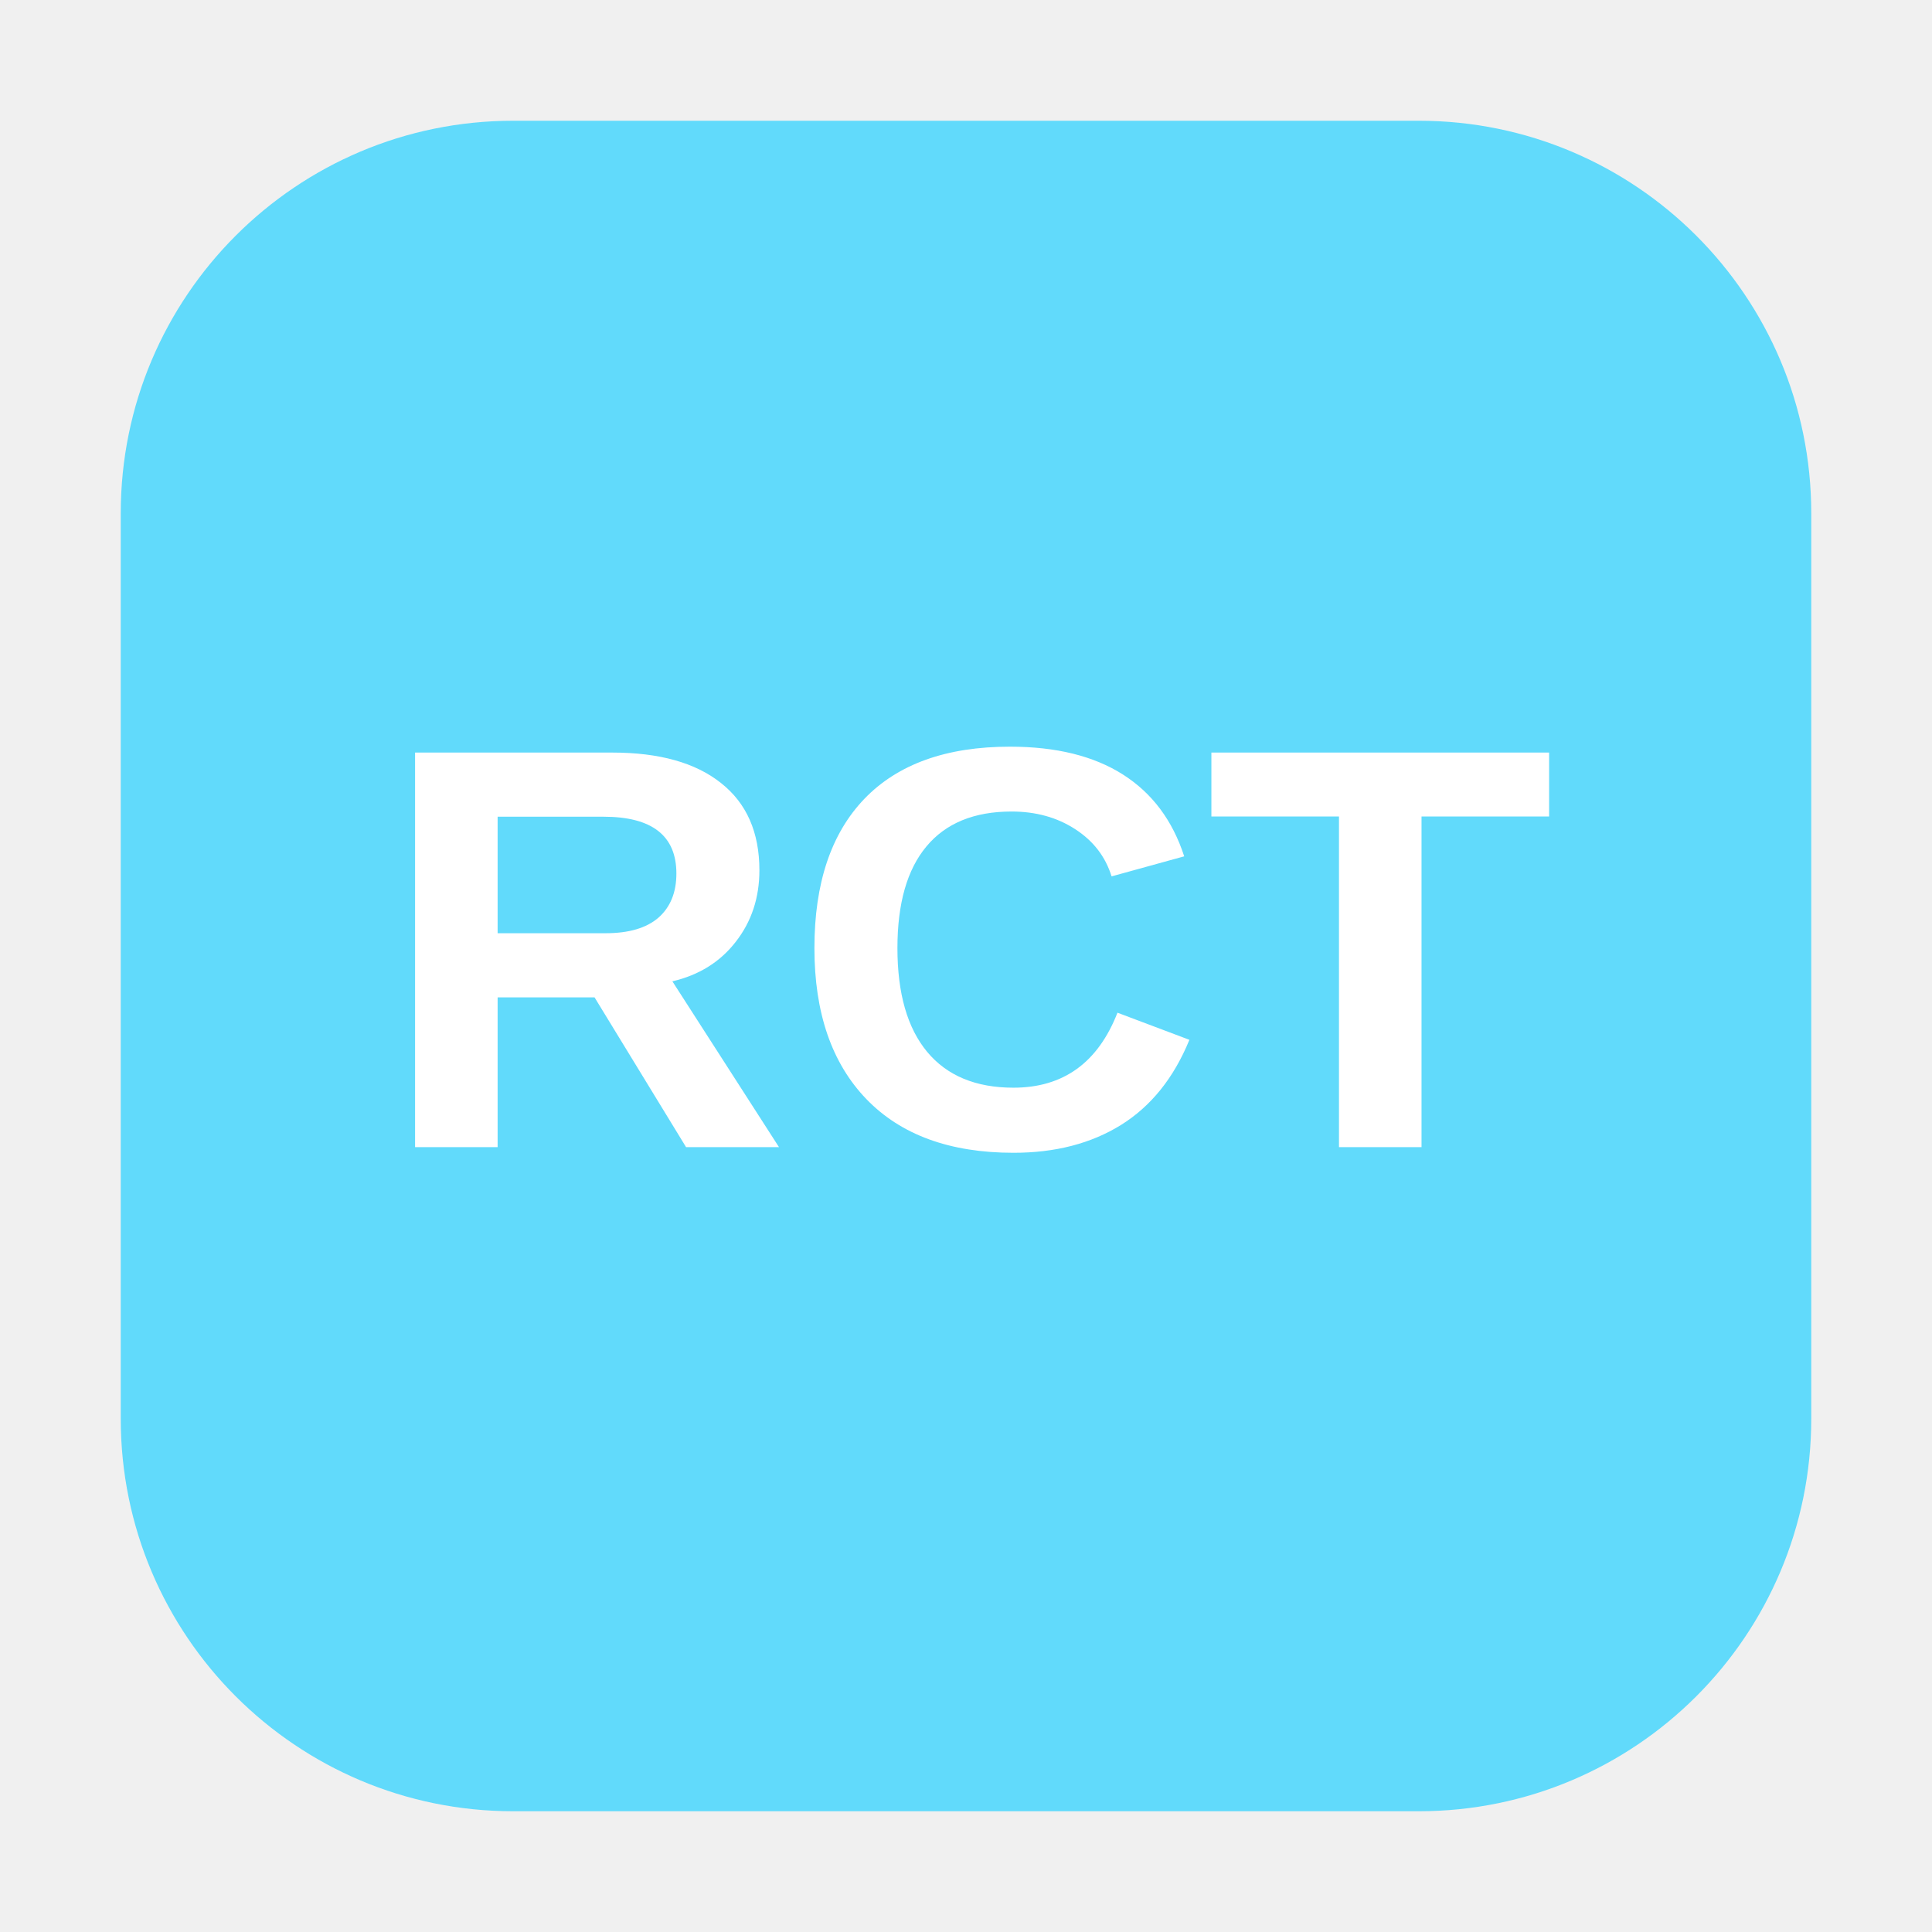
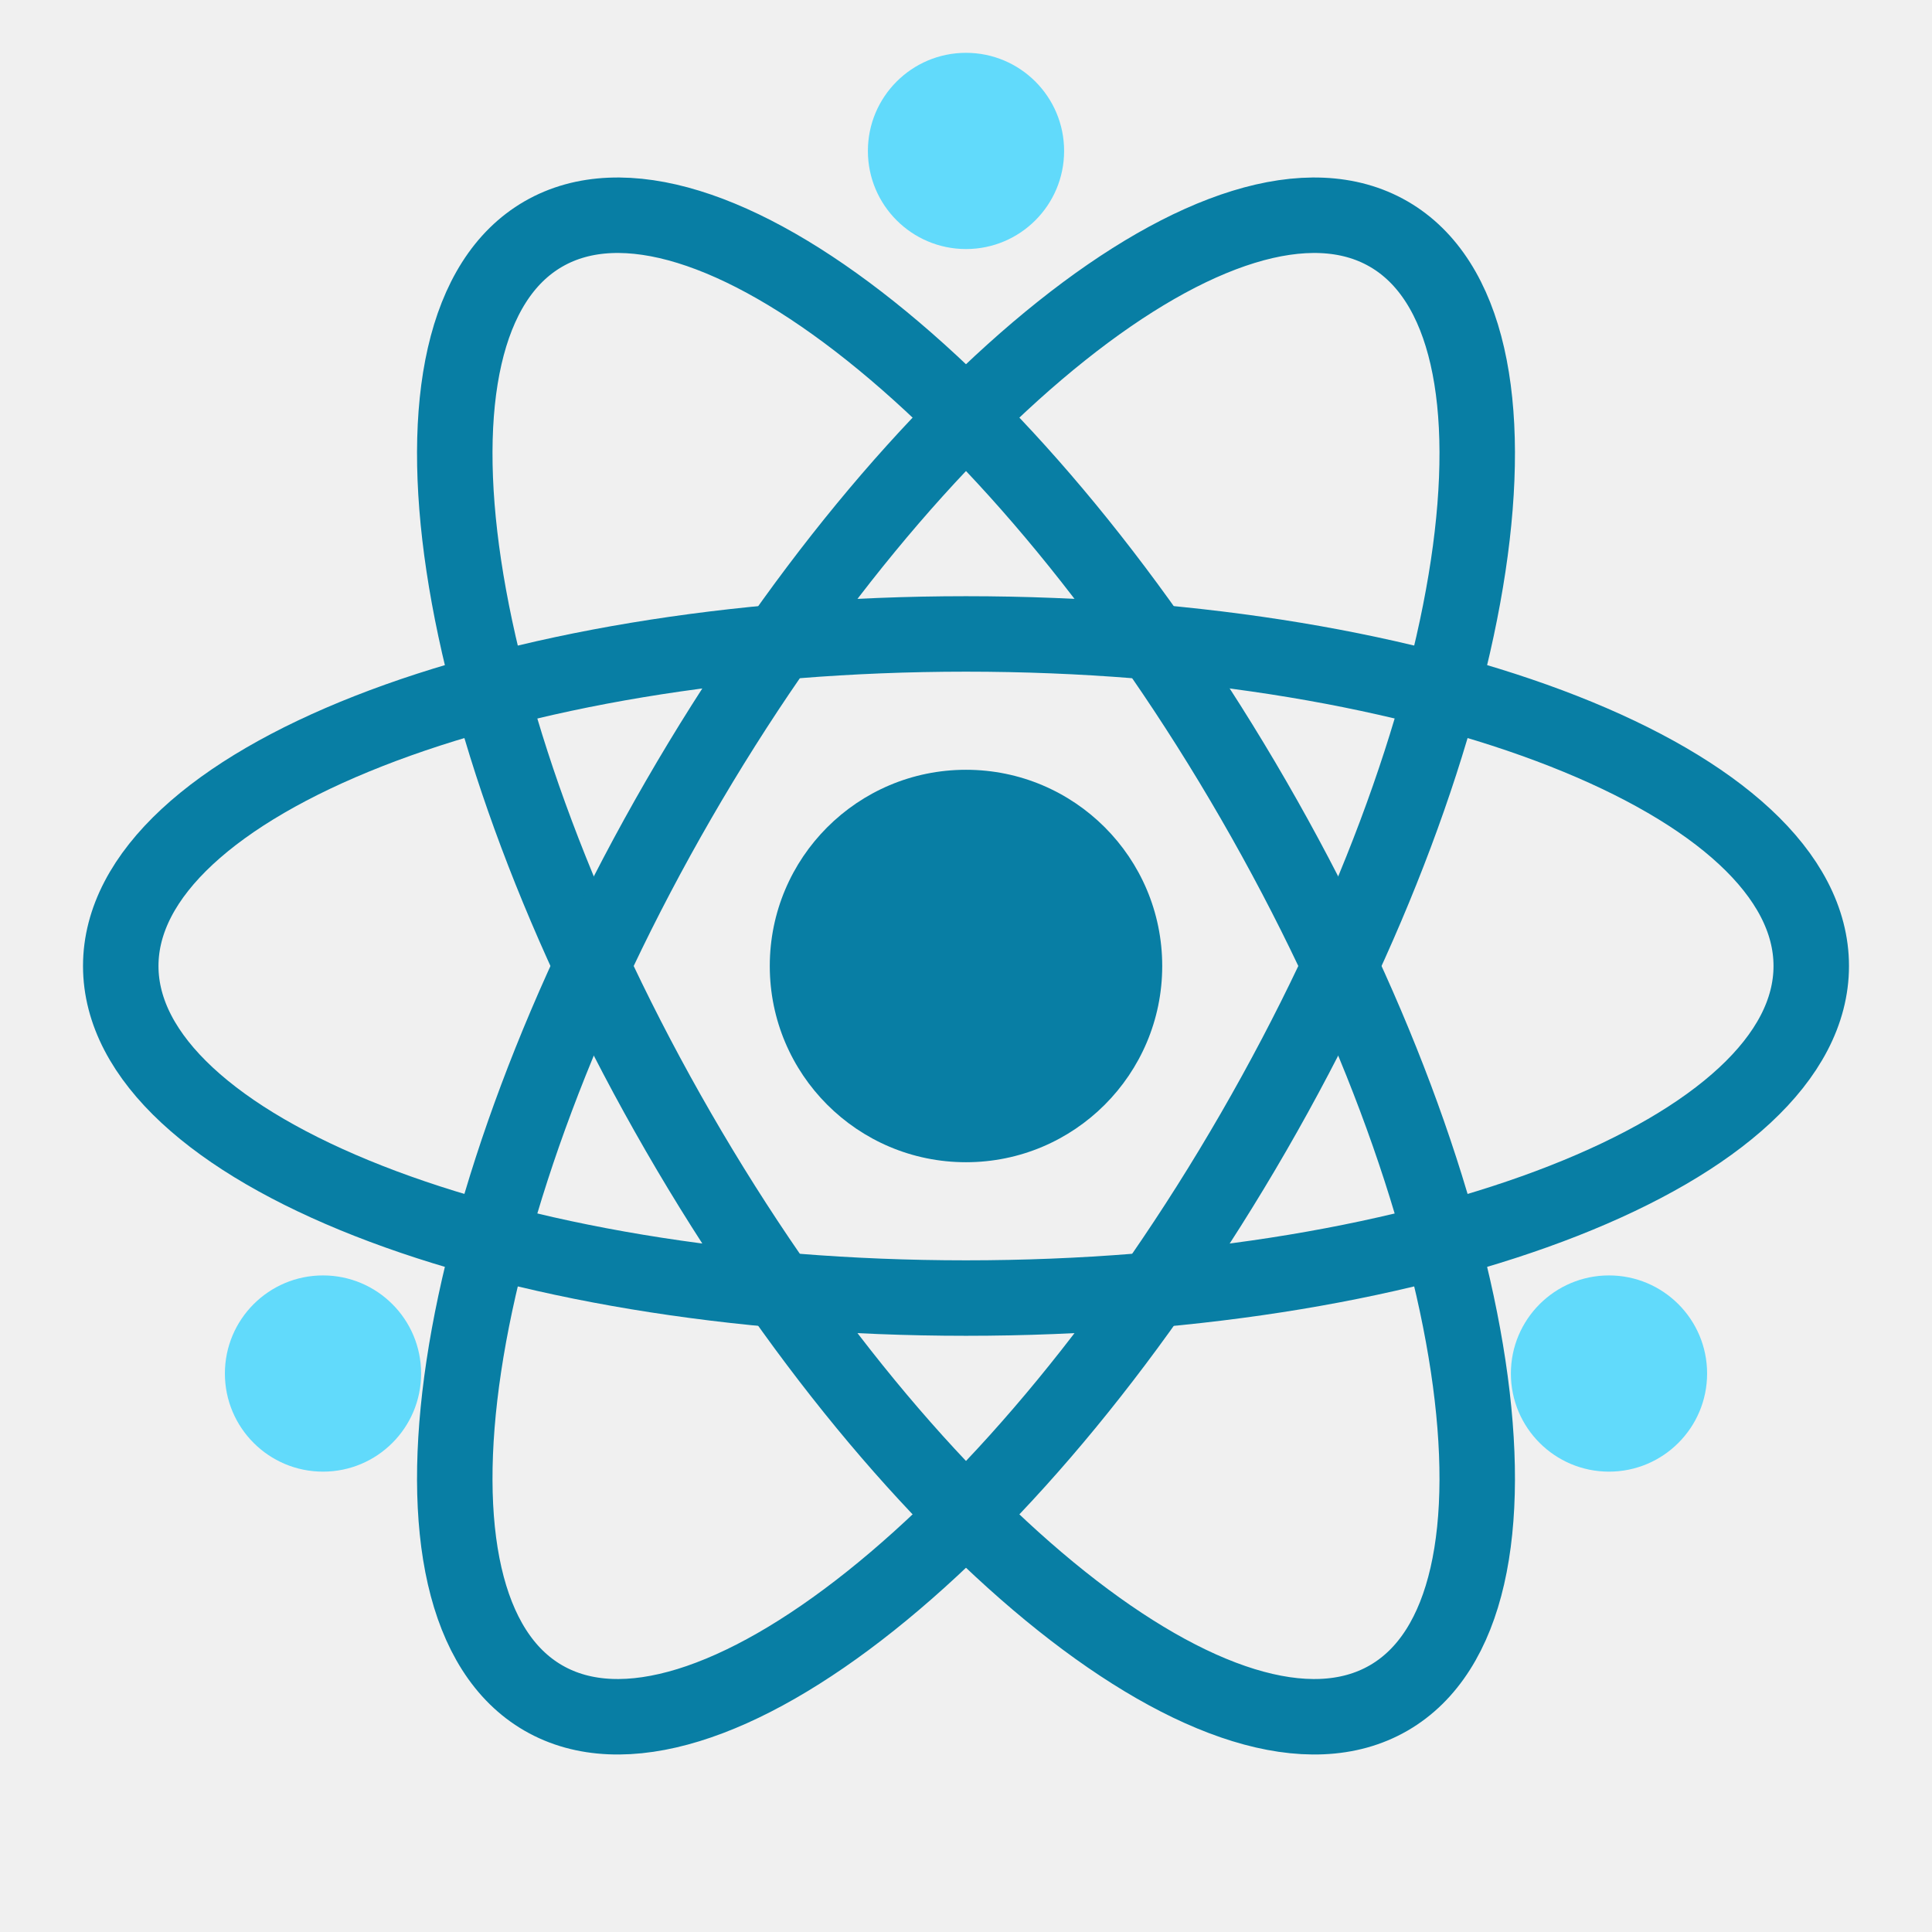
- <svg xmlns="http://www.w3.org/2000/svg" viewBox="0 0 128 128" width="128" height="128">
-   <rect x="8" y="8" width="112" height="112" rx="26" fill="#61DAFB" />
-   <text x="64" y="76" text-anchor="middle" font-family="Arial, Helvetica, sans-serif" font-size="38" font-weight="bold" fill="#FFFFFF">RCT</text>
+ <svg xmlns="http://www.w3.org/2000/svg" viewBox="0 0 128 128">
+   <g fill="none" stroke="#087EA4" stroke-width="5">
+     <ellipse cx="64" cy="64" rx="56" ry="22" />
+     <ellipse cx="64" cy="64" rx="56" ry="22" transform="rotate(60 64 64)" />
+     <ellipse cx="64" cy="64" rx="56" ry="22" transform="rotate(120 64 64)" />
+   </g>
+   <circle cx="64" cy="64" r="13" fill="#087EA4" />
+   <circle cx="64" cy="10" r="6.5" fill="#61DAFB" />
+   <circle cx="106.6" cy="91" r="6.5" fill="#61DAFB" />
+   <circle cx="21.4" cy="91" r="6.5" fill="#61DAFB" />
</svg>
